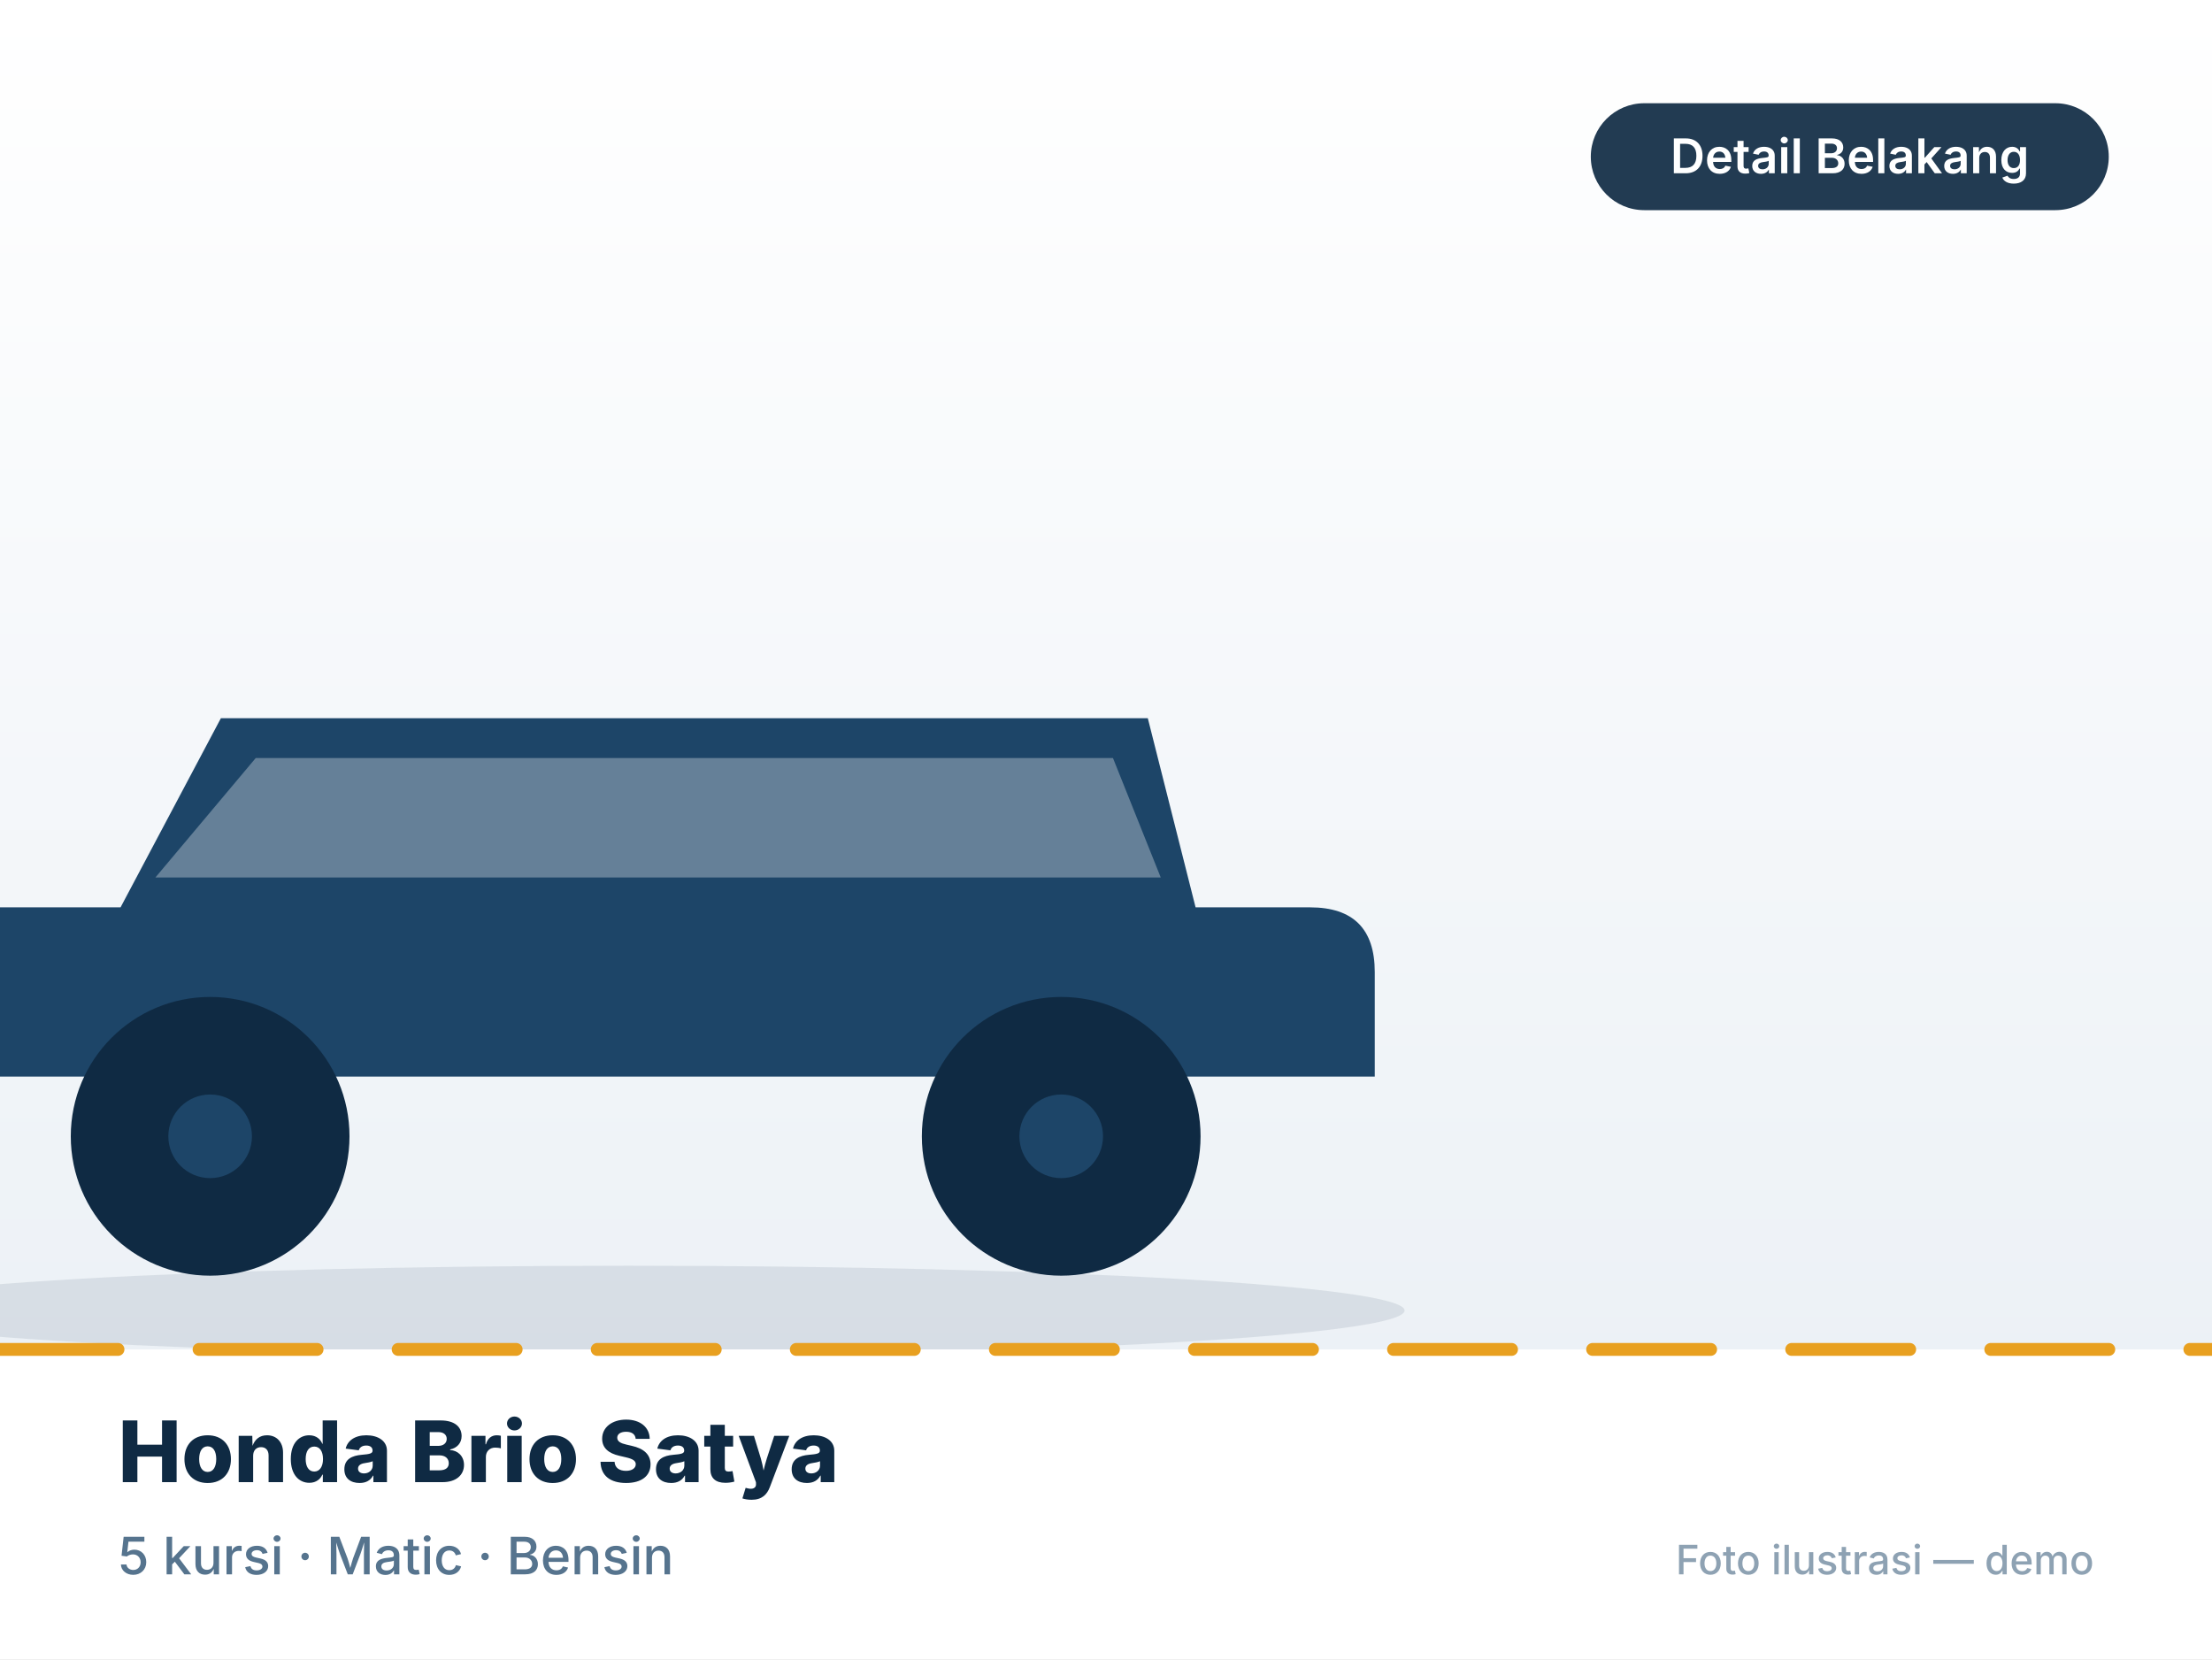
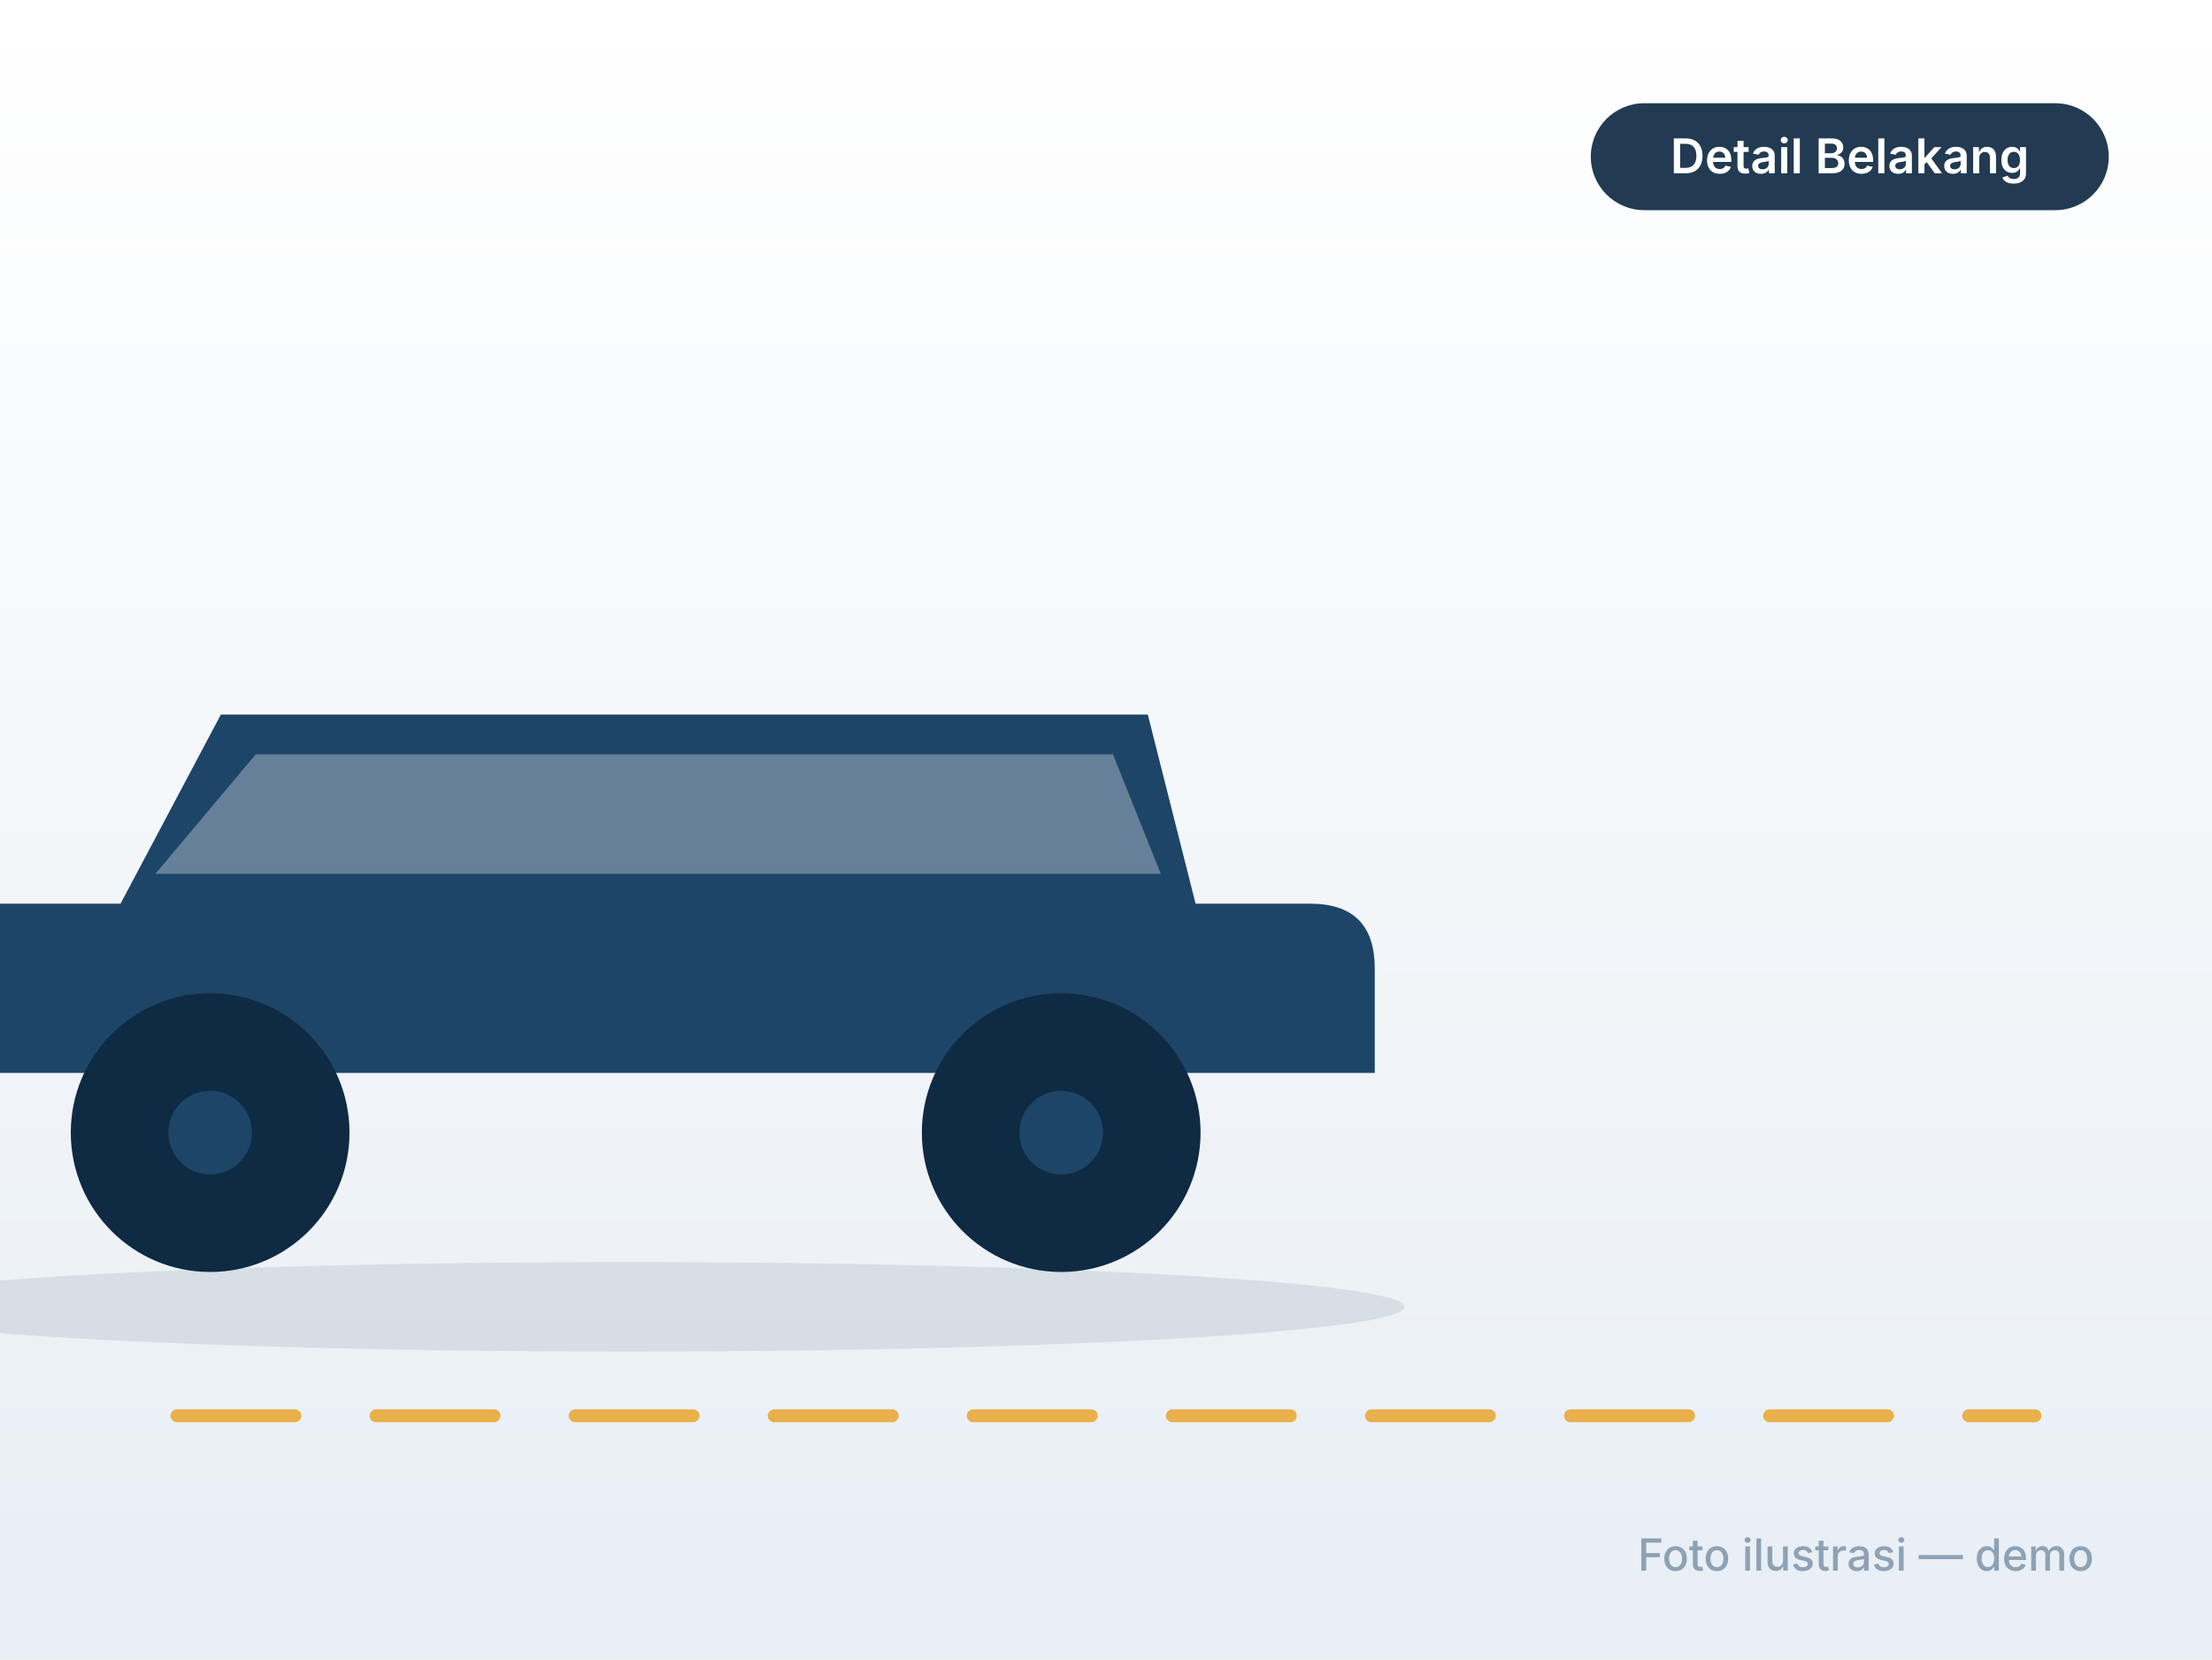
<svg xmlns="http://www.w3.org/2000/svg" viewBox="0 0 1200 900" width="1200" height="900" role="img" aria-label="Honda Brio Satya — ilustrasi detail belakang">
  <defs>
    <linearGradient id="bg" x1="0" y1="0" x2="0" y2="1">
      <stop offset="0" stop-color="#FFFFFF" />
      <stop offset="1" stop-color="#E8EEF4" />
    </linearGradient>
    <clipPath id="frame">
-       <rect x="0" y="0" width="1200" height="732" />
+       <rect x="0" y="0" width="1200" height="900" />
    </clipPath>
  </defs>
  <rect width="1200" height="900" fill="url(#bg)" />
  <g clip-path="url(#frame)">
-     <g transform="translate(-469.2 -242.2) scale(1.35)">
+     <g transform="translate(-469.2 -241.5) scale(1.35)">
      <g>
-         <ellipse cx="600" cy="706" rx="312" ry="18" fill="#0F2A43" opacity="0.10" />
-         <path d="       M 300 570       Q 300 544 326 544       L 396 544       L 436.32 468       L 808.8 468       L 828 544       L 874 544       Q 900 544 900 570       L 900 612       L 300 612       Z" fill="#1D4568" />
-         <path d="       M 410 532       L 450.32 484       L 794.8 484       L 814 532       Z" fill="#FFFFFF" opacity="0.32" />
-         <circle cx="432" cy="636" r="56" fill="#0F2A43" />
-         <circle cx="432" cy="636" r="16.8" fill="#1D4568" />
-         <circle cx="774" cy="636" r="56" fill="#0F2A43" />
-         <circle cx="774" cy="636" r="16.8" fill="#1D4568" />
+         <ellipse cx="600" cy="704" rx="312" ry="18" fill="#0F2A43" opacity="0.10" />
+         <path d="       M 300 568       Q 300 542 326 542       L 396 542       L 436.32 466       L 808.8 466       L 828 542       L 874 542       Q 900 542 900 568       L 900 610       L 300 610       Z" fill="#1D4568" />
+         <path d="       M 410 530       L 450.32 482       L 794.8 482       L 814 530       Z" fill="#FFFFFF" opacity="0.32" />
+         <circle cx="432" cy="634" r="56" fill="#0F2A43" />
+         <circle cx="432" cy="634" r="16.8" fill="#1D4568" />
+         <circle cx="774" cy="634" r="56" fill="#0F2A43" />
+         <circle cx="774" cy="634" r="16.8" fill="#1D4568" />
      </g>
    </g>
  </g>
-   <rect x="0" y="732" width="1200" height="168" fill="#FFFFFF" />
-   <line x1="0" y1="732" x2="1200" y2="732" stroke="#E8A020" stroke-width="7" stroke-dasharray="64 44" stroke-linecap="round" />
+   <line x1="96" y1="768" x2="1104" y2="768" stroke="#E8A020" stroke-width="7" stroke-dasharray="64 44" stroke-linecap="round" opacity="0.8" />
  <g font-family="Plus Jakarta Sans, Inter, system-ui, sans-serif">
-     <text x="64" y="804" font-size="46" font-weight="800" fill="#0F2A43">Honda Brio Satya</text>
-     <text x="64" y="854" font-size="28" font-weight="500" fill="#1D4568" opacity="0.75">5 kursi · Matic · Bensin</text>
    <rect x="863" y="56" width="281" height="58" rx="29" fill="#0F2A43" opacity="0.92" />
    <text x="1003.5" y="94" font-size="26" font-weight="600" fill="#FFFFFF" text-anchor="middle">Detail Belakang</text>
-     <text x="1136" y="854" font-size="22" font-weight="500" fill="#1D4568" opacity="0.5" text-anchor="end">Foto ilustrasi — demo</text>
+     <text x="1136" y="852" font-size="24" font-weight="500" fill="#1D4568" opacity="0.45" text-anchor="end">Foto ilustrasi — demo</text>
  </g>
</svg>
